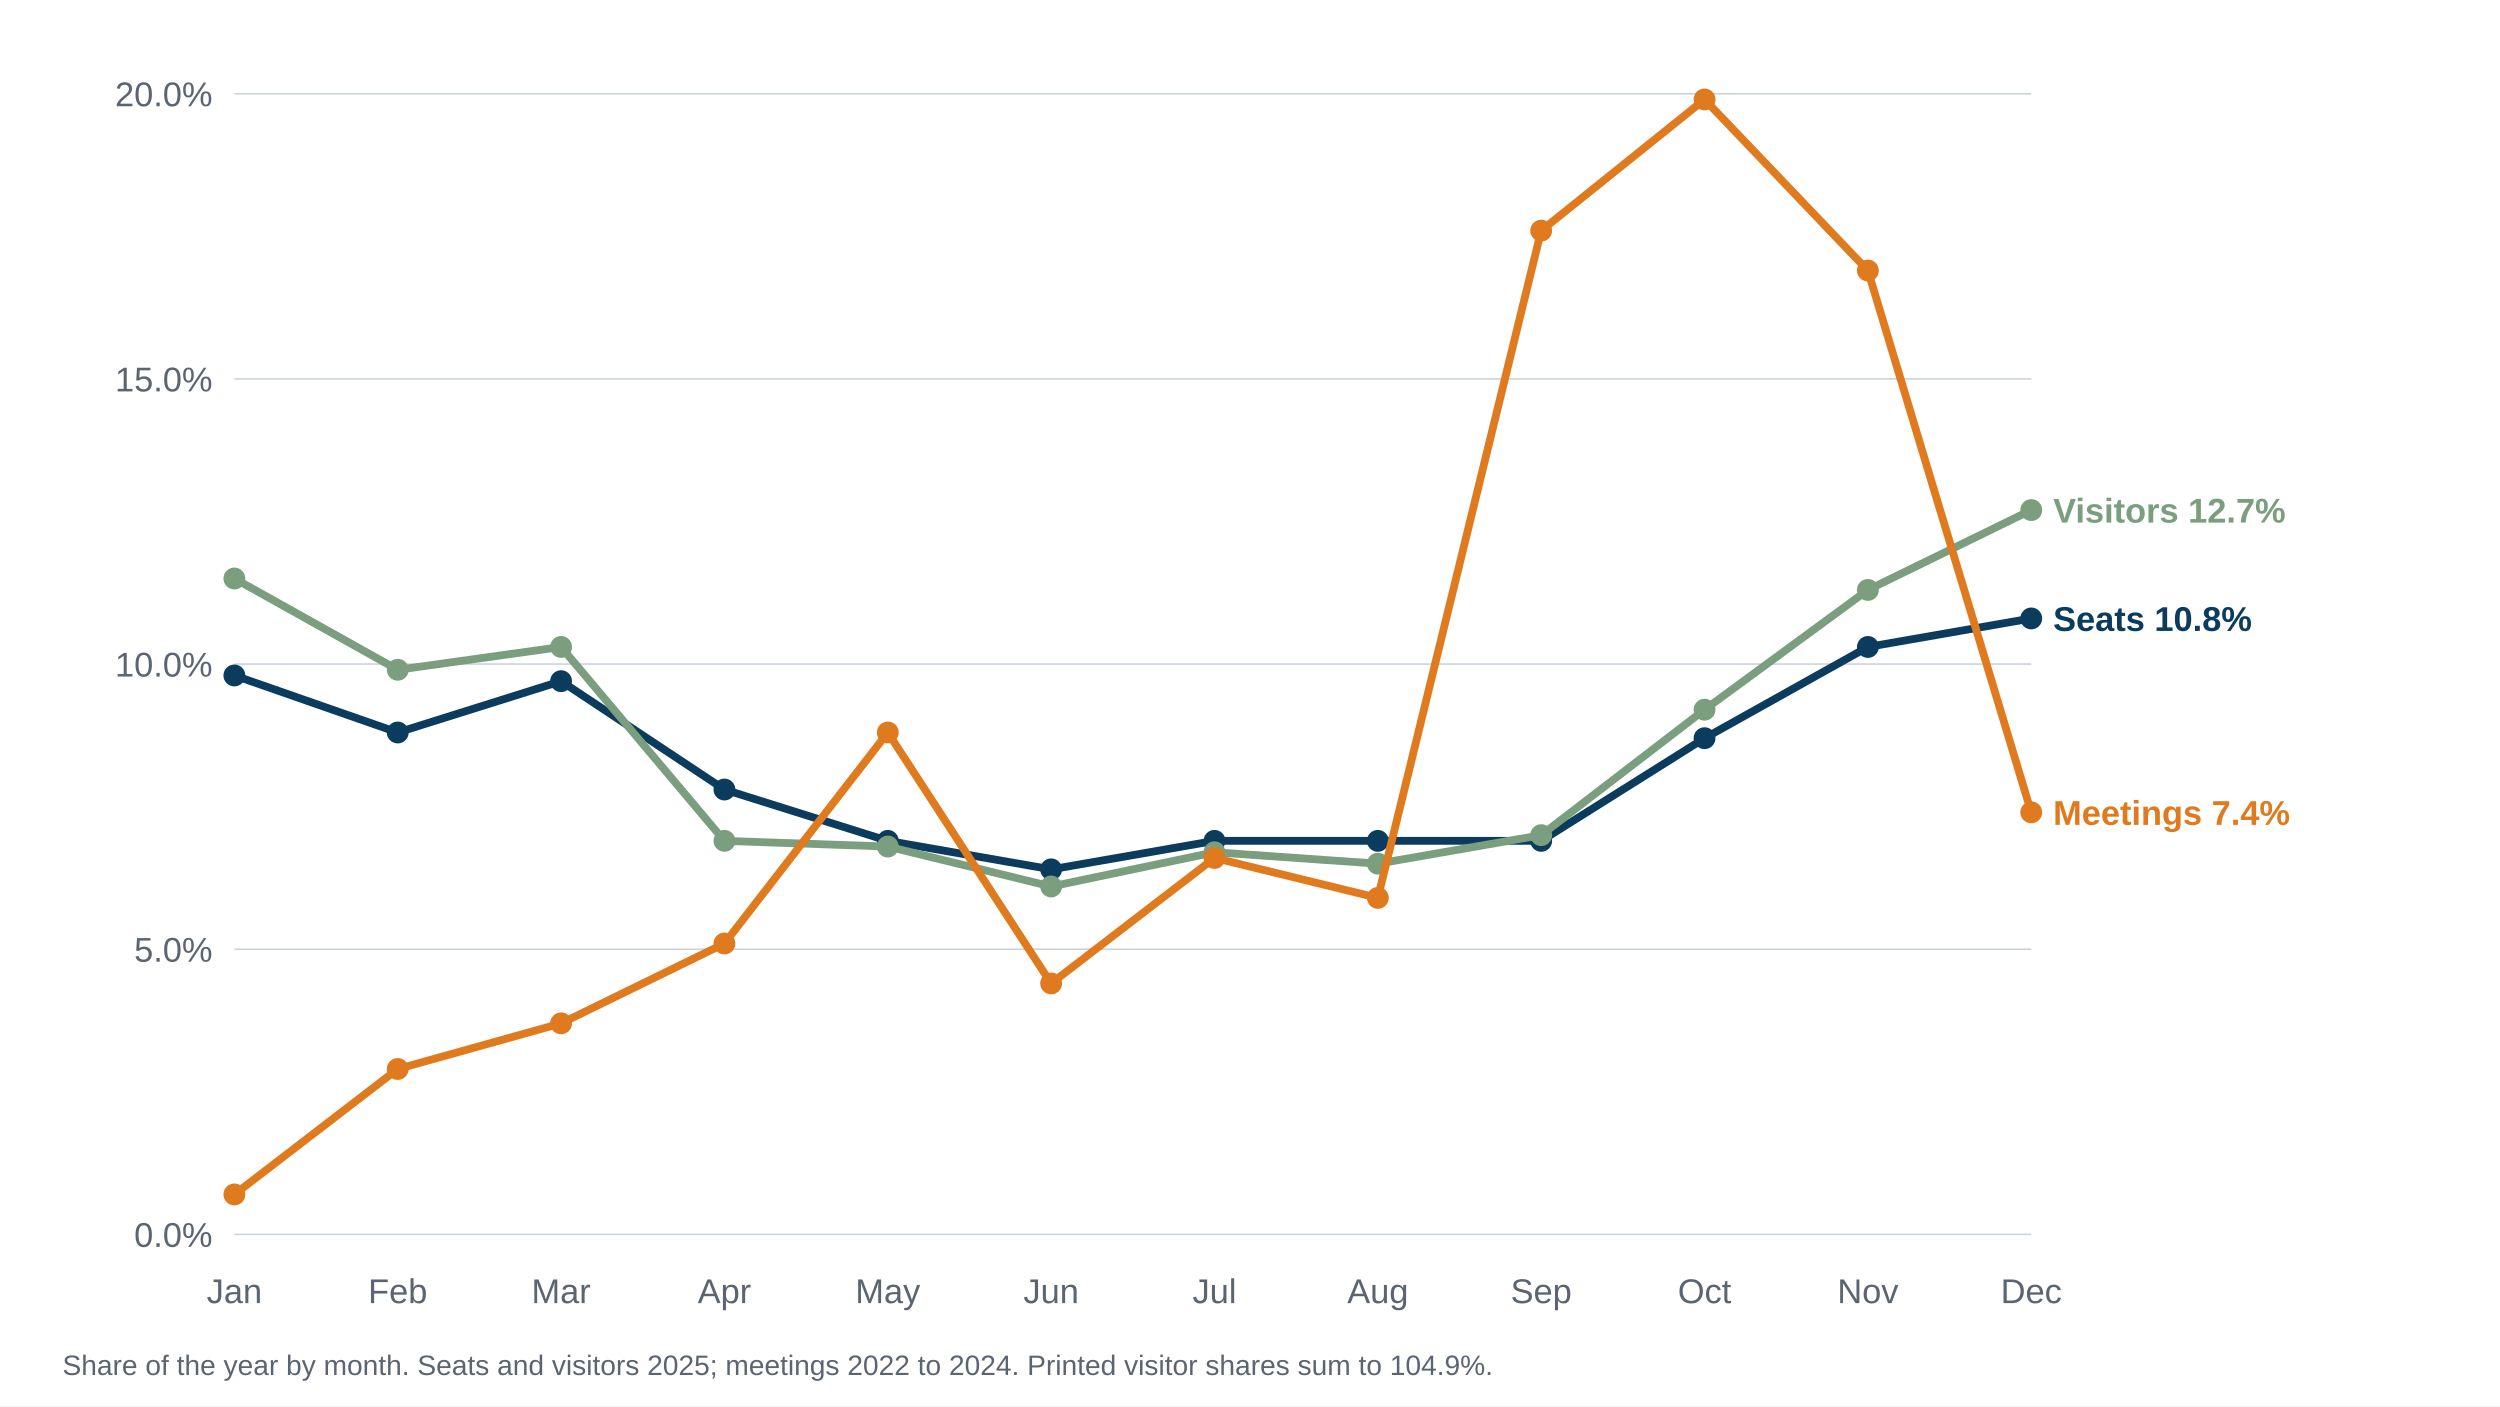
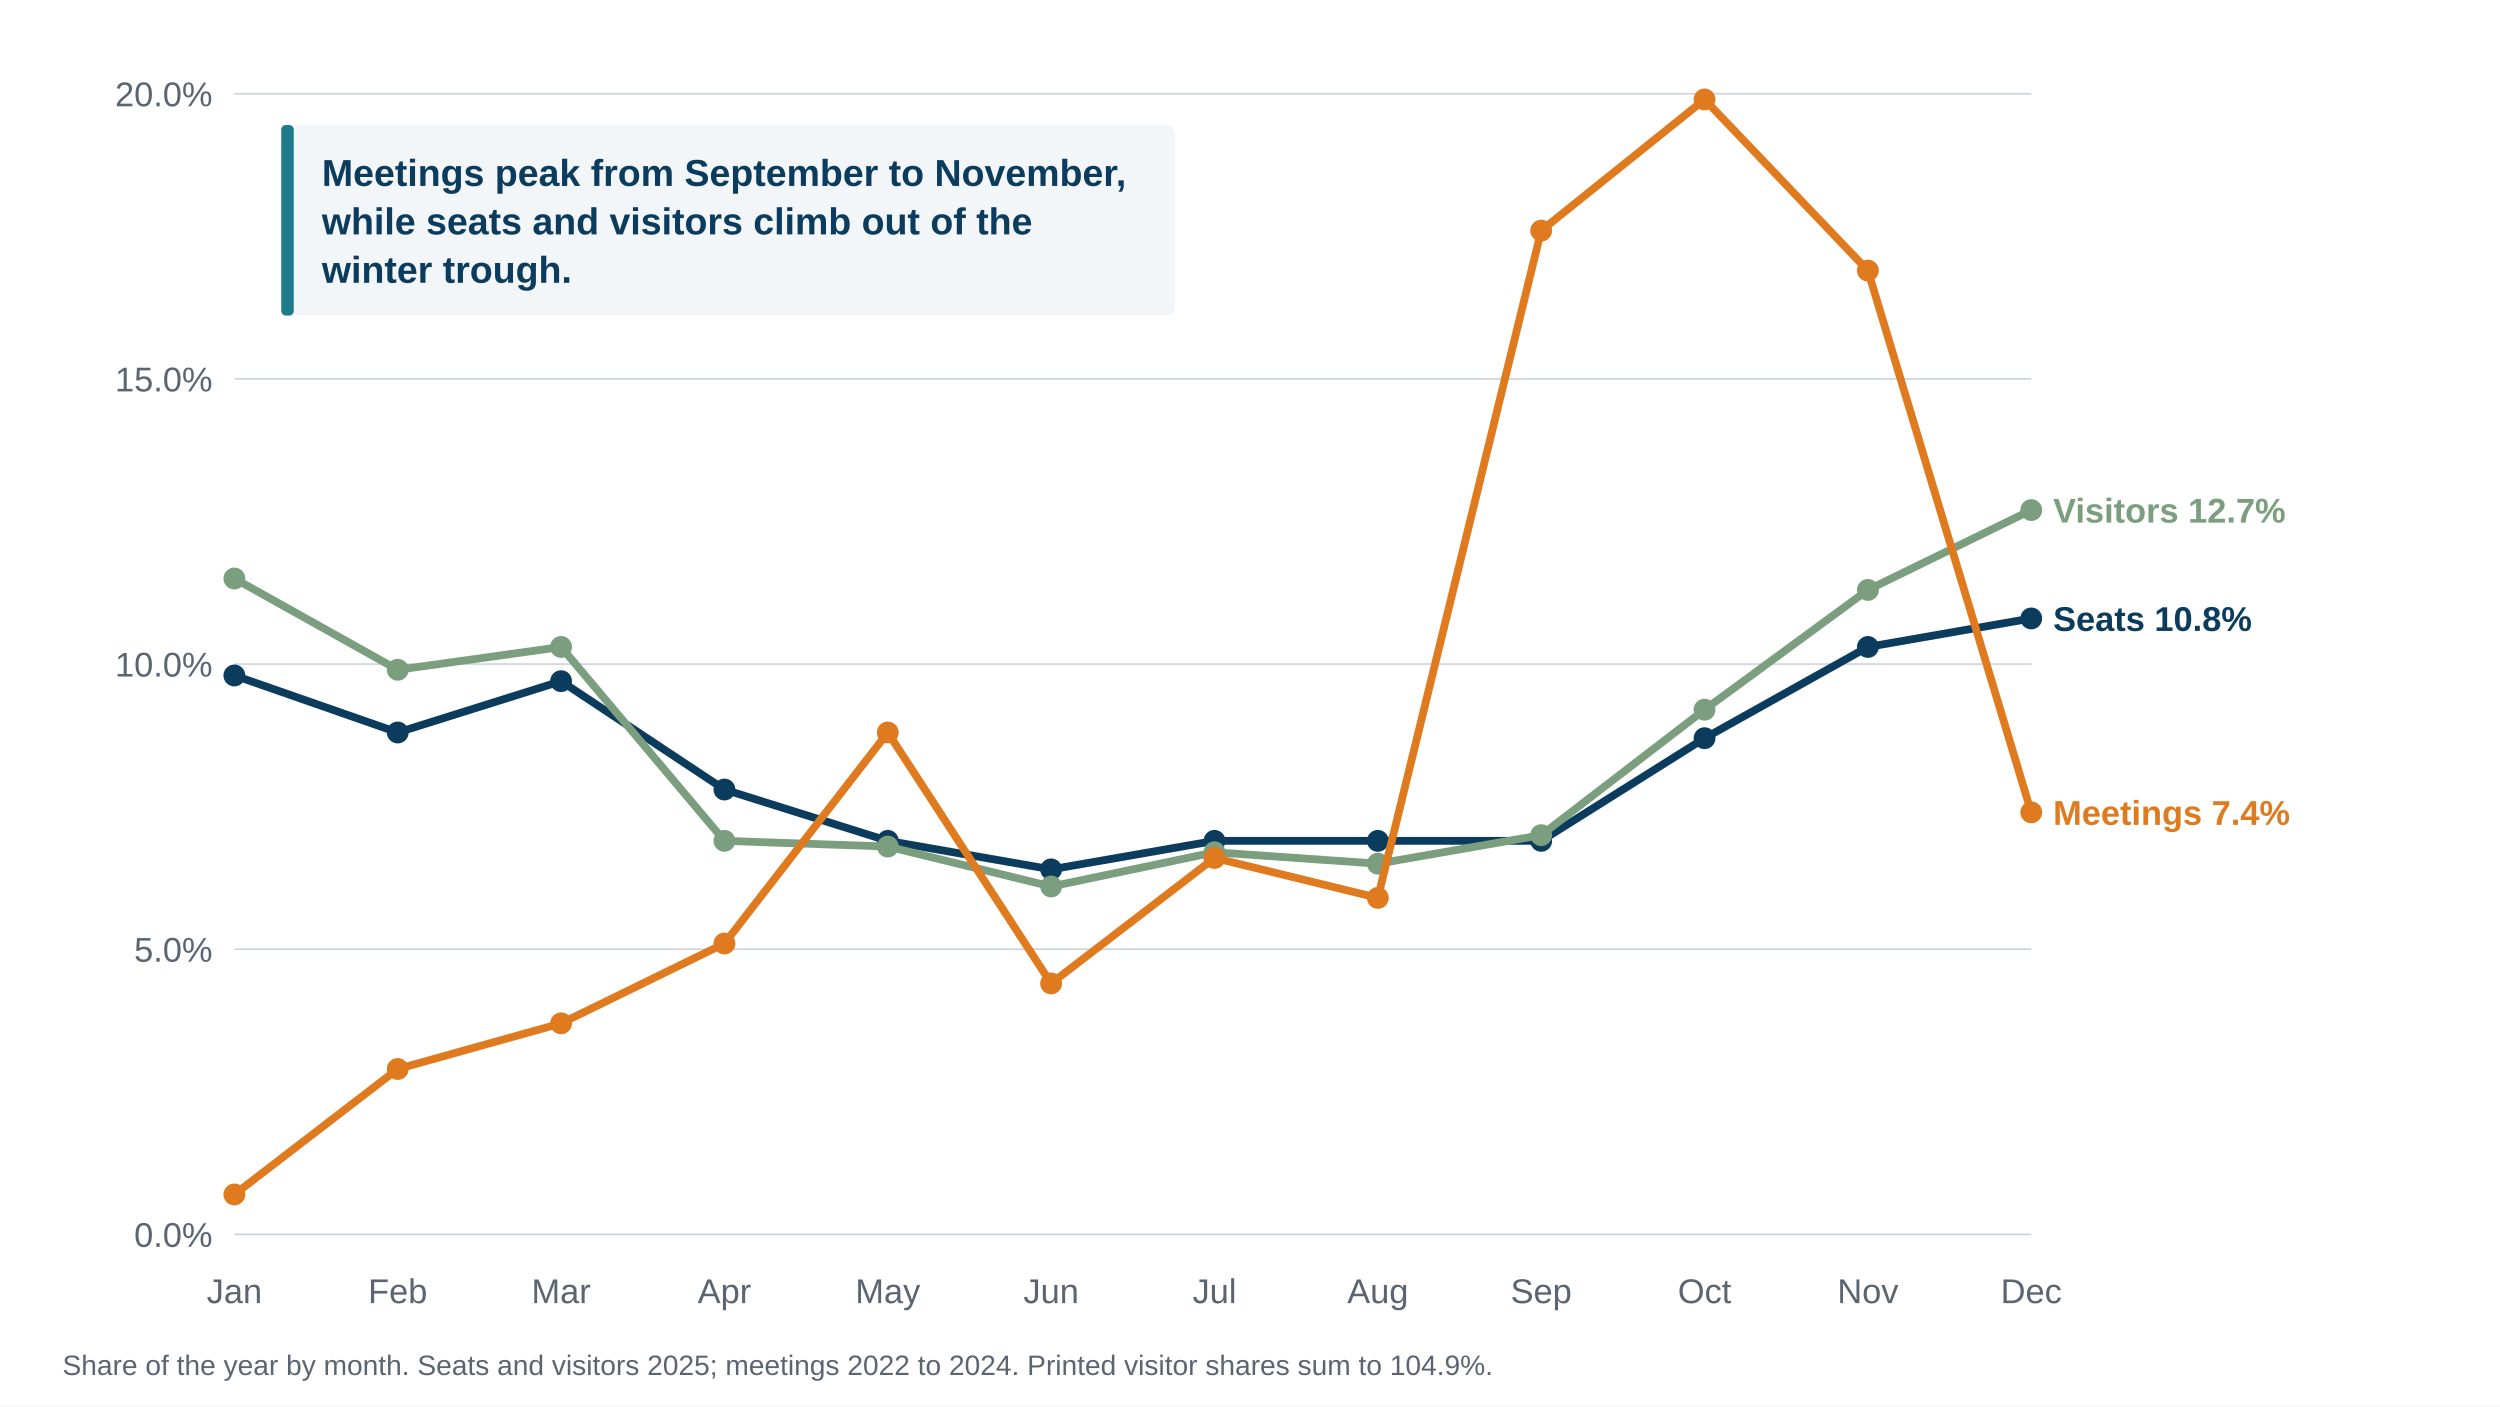
<svg xmlns="http://www.w3.org/2000/svg" viewBox="0 0 1600 900" width="1600" height="900" font-family="Raleway, Arial, sans-serif">
  <rect width="1600" height="900" fill="#ffffff" />
  <line x1="150" y1="790" x2="1300" y2="790" stroke="#C9D1DA" stroke-width="1" />
  <text x="136" y="798" text-anchor="end" font-size="22" fill="#5B6572">0.0%</text>
  <line x1="150" y1="607.5" x2="1300" y2="607.5" stroke="#C9D1DA" stroke-width="1" />
  <text x="136" y="615.5" text-anchor="end" font-size="22" fill="#5B6572">5.0%</text>
  <line x1="150" y1="425" x2="1300" y2="425" stroke="#C9D1DA" stroke-width="1" />
  <text x="136" y="433" text-anchor="end" font-size="22" fill="#5B6572">10.0%</text>
  <line x1="150" y1="242.5" x2="1300" y2="242.5" stroke="#C9D1DA" stroke-width="1" />
  <text x="136" y="250.5" text-anchor="end" font-size="22" fill="#5B6572">15.0%</text>
  <line x1="150" y1="60" x2="1300" y2="60" stroke="#C9D1DA" stroke-width="1" />
  <text x="136" y="68" text-anchor="end" font-size="22" fill="#5B6572">20.0%</text>
  <text x="150" y="834" text-anchor="middle" font-size="22" fill="#5B6572">Jan</text>
  <text x="254.545" y="834" text-anchor="middle" font-size="22" fill="#5B6572">Feb</text>
  <text x="359.091" y="834" text-anchor="middle" font-size="22" fill="#5B6572">Mar</text>
  <text x="463.636" y="834" text-anchor="middle" font-size="22" fill="#5B6572">Apr</text>
  <text x="568.182" y="834" text-anchor="middle" font-size="22" fill="#5B6572">May</text>
  <text x="672.727" y="834" text-anchor="middle" font-size="22" fill="#5B6572">Jun</text>
  <text x="777.273" y="834" text-anchor="middle" font-size="22" fill="#5B6572">Jul</text>
  <text x="881.818" y="834" text-anchor="middle" font-size="22" fill="#5B6572">Aug</text>
  <text x="986.364" y="834" text-anchor="middle" font-size="22" fill="#5B6572">Sep</text>
  <text x="1090.909" y="834" text-anchor="middle" font-size="22" fill="#5B6572">Oct</text>
  <text x="1195.455" y="834" text-anchor="middle" font-size="22" fill="#5B6572">Nov</text>
  <text x="1300" y="834" text-anchor="middle" font-size="22" fill="#5B6572">Dec</text>
  <polyline fill="none" stroke="#0B3C5D" stroke-width="5" stroke-linejoin="round" stroke-linecap="round" points="150,432.3 254.545,468.8 359.091,435.95 463.636,505.3 568.182,538.15 672.727,556.4 777.273,538.15 881.818,538.15 986.364,538.15 1090.909,472.45 1195.455,414.05 1300,395.8" />
  <circle cx="150" cy="432.3" r="7" fill="#0B3C5D" />
  <circle cx="254.545" cy="468.8" r="7" fill="#0B3C5D" />
  <circle cx="359.091" cy="435.95" r="7" fill="#0B3C5D" />
  <circle cx="463.636" cy="505.3" r="7" fill="#0B3C5D" />
  <circle cx="568.182" cy="538.15" r="7" fill="#0B3C5D" />
  <circle cx="672.727" cy="556.4" r="7" fill="#0B3C5D" />
  <circle cx="777.273" cy="538.15" r="7" fill="#0B3C5D" />
  <circle cx="881.818" cy="538.15" r="7" fill="#0B3C5D" />
  <circle cx="986.364" cy="538.15" r="7" fill="#0B3C5D" />
  <circle cx="1090.909" cy="472.45" r="7" fill="#0B3C5D" />
  <circle cx="1195.455" cy="414.05" r="7" fill="#0B3C5D" />
  <circle cx="1300" cy="395.8" r="7" fill="#0B3C5D" />
  <text x="1314" y="403.8" font-size="22" font-weight="700" fill="#0B3C5D">Seats 10.8%</text>
  <polyline fill="none" stroke="#7A9E7E" stroke-width="5" stroke-linejoin="round" stroke-linecap="round" points="150,370.25 254.545,428.65 359.091,414.05 463.636,538.15 568.182,541.8 672.727,567.35 777.273,545.45 881.818,552.75 986.364,534.5 1090.909,454.2 1195.455,377.55 1300,326.45" />
  <circle cx="150" cy="370.25" r="7" fill="#7A9E7E" />
  <circle cx="254.545" cy="428.65" r="7" fill="#7A9E7E" />
  <circle cx="359.091" cy="414.05" r="7" fill="#7A9E7E" />
  <circle cx="463.636" cy="538.15" r="7" fill="#7A9E7E" />
  <circle cx="568.182" cy="541.8" r="7" fill="#7A9E7E" />
  <circle cx="672.727" cy="567.35" r="7" fill="#7A9E7E" />
  <circle cx="777.273" cy="545.45" r="7" fill="#7A9E7E" />
  <circle cx="881.818" cy="552.75" r="7" fill="#7A9E7E" />
  <circle cx="986.364" cy="534.5" r="7" fill="#7A9E7E" />
  <circle cx="1090.909" cy="454.2" r="7" fill="#7A9E7E" />
  <circle cx="1195.455" cy="377.55" r="7" fill="#7A9E7E" />
  <circle cx="1300" cy="326.45" r="7" fill="#7A9E7E" />
  <text x="1314" y="334.45" font-size="22" font-weight="700" fill="#7A9E7E">Visitors 12.7%</text>
  <polyline fill="none" stroke="#E07A1F" stroke-width="5" stroke-linejoin="round" stroke-linecap="round" points="150,764.45 254.545,684.15 359.091,654.95 463.636,603.85 568.182,468.8 672.727,629.4 777.273,549.1 881.818,574.65 986.364,147.6 1090.909,63.65 1195.455,173.15 1300,519.9" />
  <circle cx="150" cy="764.45" r="7" fill="#E07A1F" />
  <circle cx="254.545" cy="684.15" r="7" fill="#E07A1F" />
  <circle cx="359.091" cy="654.95" r="7" fill="#E07A1F" />
  <circle cx="463.636" cy="603.85" r="7" fill="#E07A1F" />
  <circle cx="568.182" cy="468.8" r="7" fill="#E07A1F" />
  <circle cx="672.727" cy="629.4" r="7" fill="#E07A1F" />
  <circle cx="777.273" cy="549.1" r="7" fill="#E07A1F" />
  <circle cx="881.818" cy="574.65" r="7" fill="#E07A1F" />
  <circle cx="986.364" cy="147.6" r="7" fill="#E07A1F" />
  <circle cx="1090.909" cy="63.65" r="7" fill="#E07A1F" />
  <circle cx="1195.455" cy="173.15" r="7" fill="#E07A1F" />
  <circle cx="1300" cy="519.9" r="7" fill="#E07A1F" />
  <text x="1314" y="527.9" font-size="22" font-weight="700" fill="#E07A1F">Meetings 7.4%</text>
  <text x="40" y="880" font-size="18" fill="#5B6572">Share of the year by month. Seats and visitors 2025; meetings 2022 to 2024. Printed visitor shares sum to 104.9%.</text>
+   <g class="callout">
+     <rect x="180" y="80" width="572" height="122" rx="6" fill="#F3F6F9" />
+     <rect x="180" y="80" width="8" height="122" rx="3" fill="#1F7A8C" />
+     <text x="206" y="119" font-size="24" font-weight="700" fill="#0B3C5D">Meetings peak from September to November,</text>
+     <text x="206" y="150" font-size="24" font-weight="700" fill="#0B3C5D">while seats and visitors climb out of the</text>
+     <text x="206" y="181" font-size="24" font-weight="700" fill="#0B3C5D">winter trough.</text>
+   </g>
</svg>
